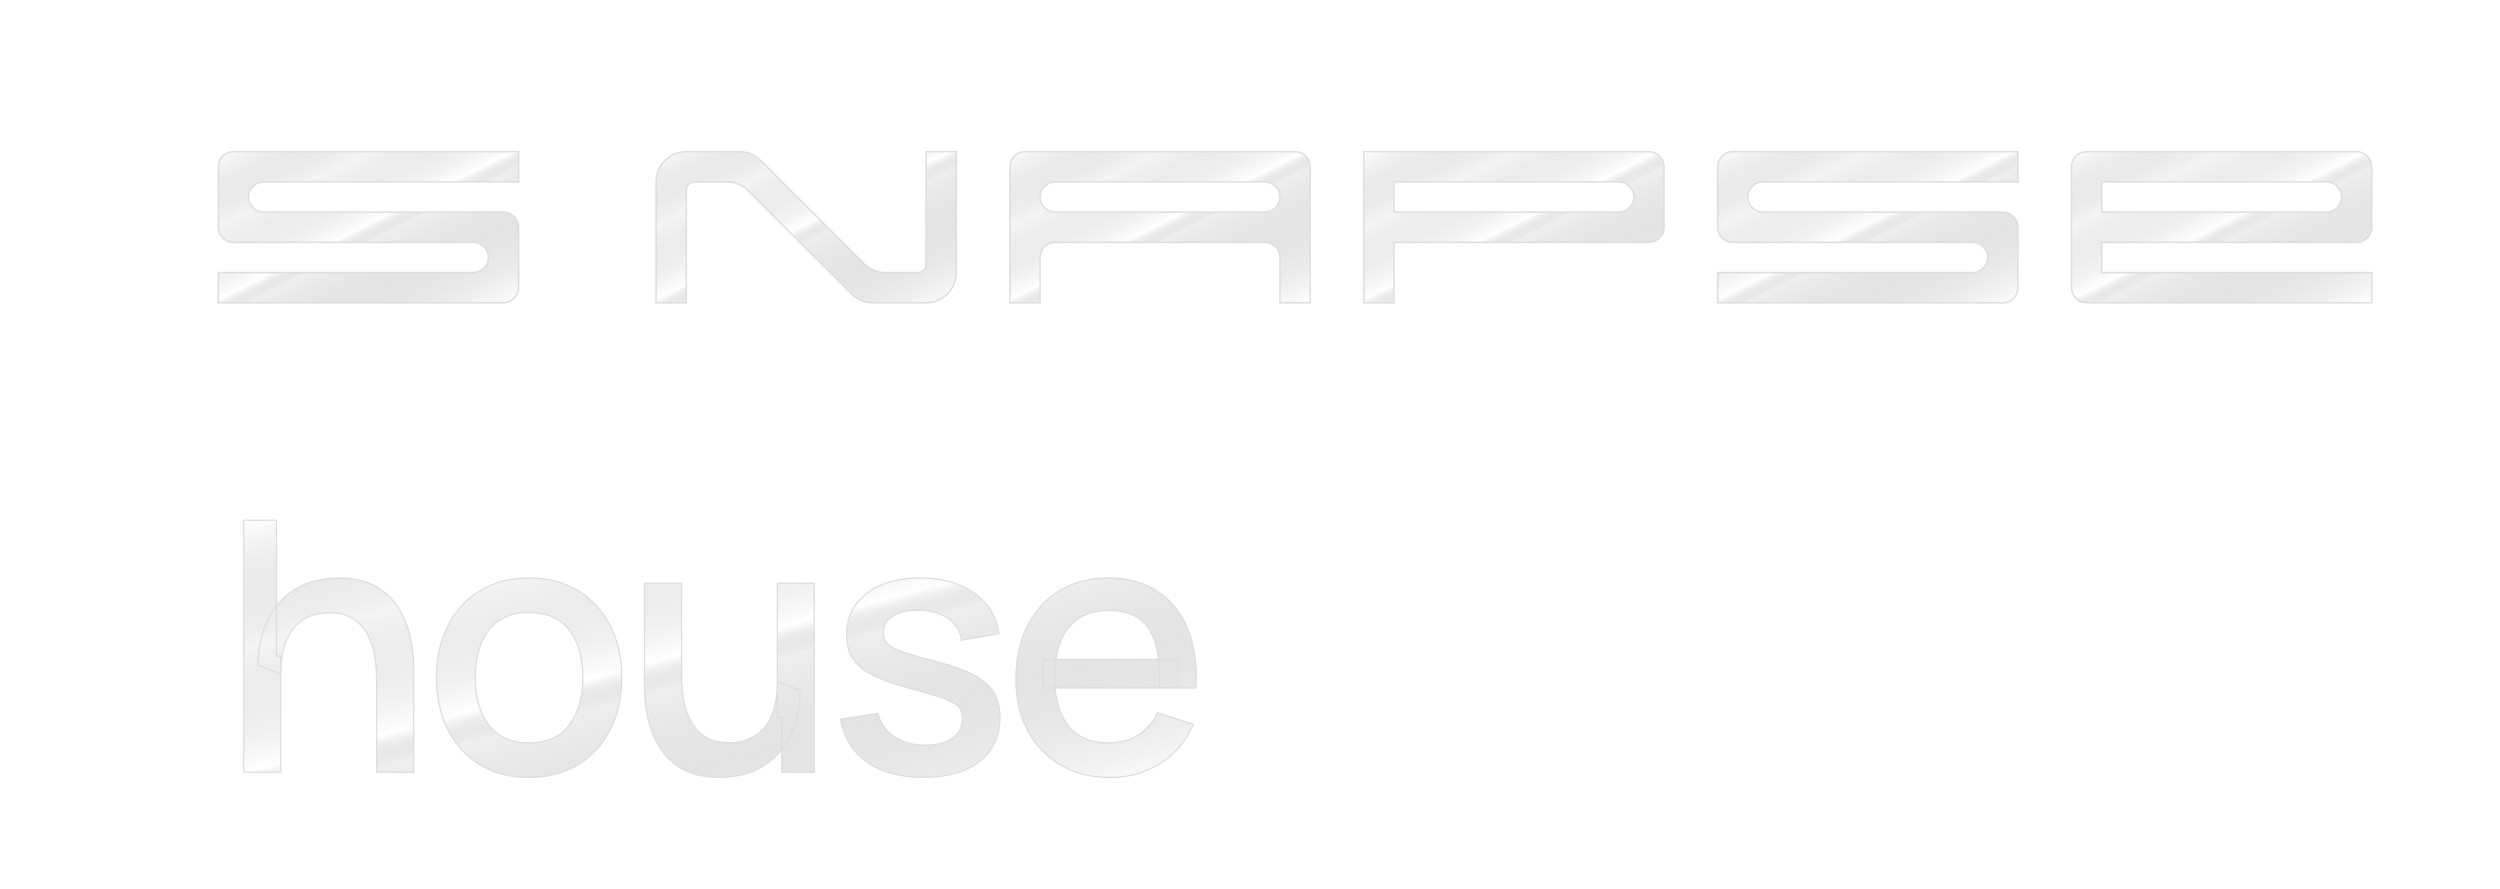
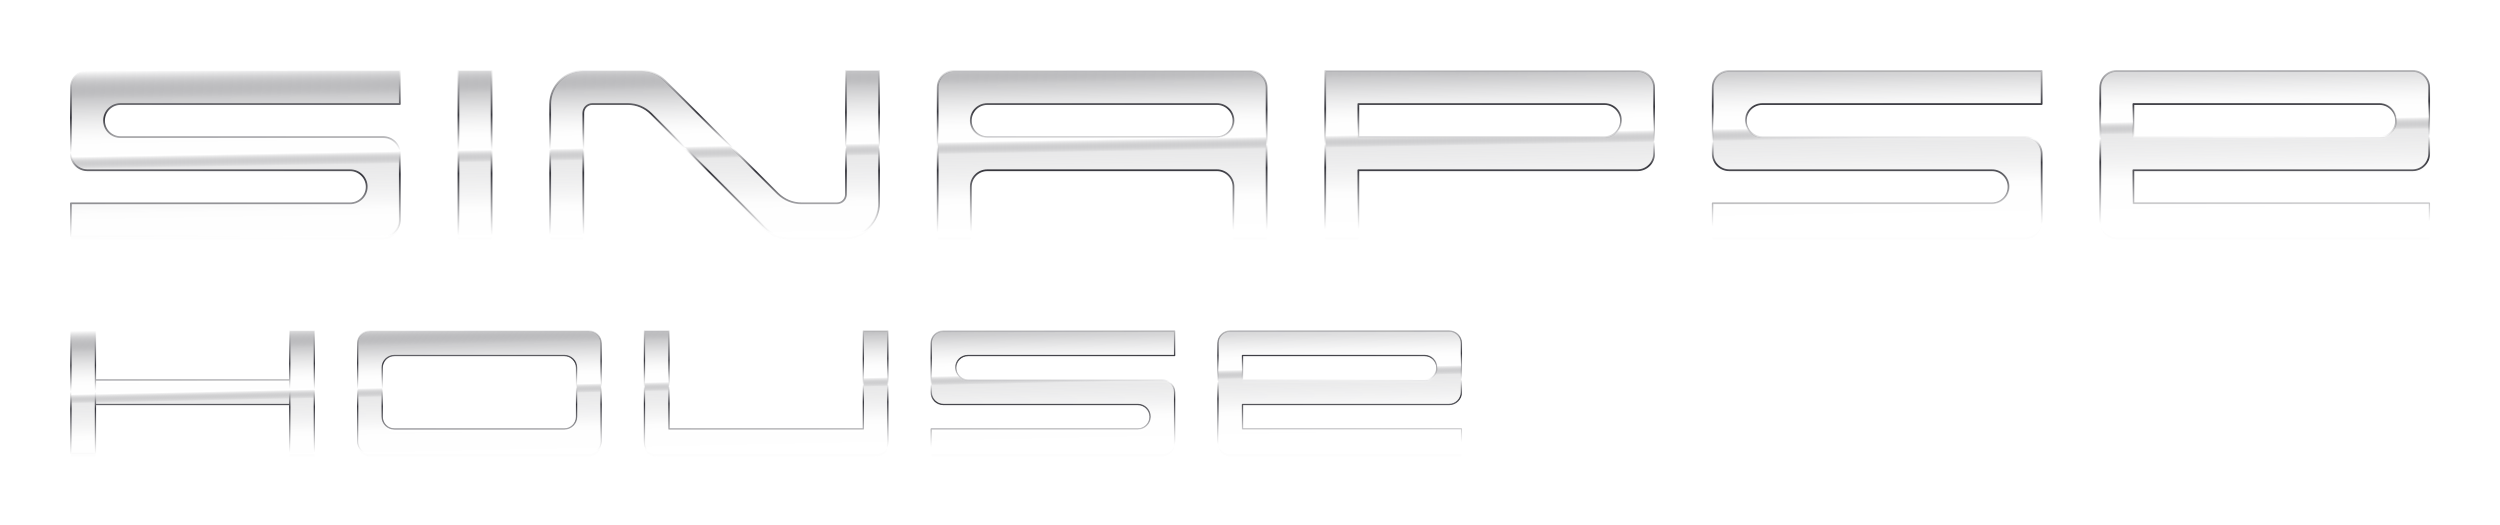
- <svg xmlns="http://www.w3.org/2000/svg" width="900" height="320" viewBox="0 0 900 320">
+ <svg xmlns="http://www.w3.org/2000/svg" width="1057.364" height="221.800" viewBox="0 0 1057.364 221.800">
  <defs>
-     <linearGradient id="silver" x2=".2" y2="1">
+     <linearGradient id="si-silver" x1="0" y1="0" x2=".18" y2="1">
      <stop stop-color="#fafafa" />
-       <stop offset=".2" stop-color="#5d5d5d" />
-       <stop offset=".46" stop-color="#f7f7f7" />
-       <stop offset=".52" stop-color="#777" />
-       <stop offset=".82" stop-color="#eee" />
-       <stop offset="1" stop-color="#b6b6b6" />
+       <stop offset=".18" stop-color="#77777c" />
+       <stop offset=".41" stop-color="#f8f8fa" />
+       <stop offset=".49" stop-color="#68686e" />
+       <stop offset=".7" stop-color="#dfdfe2" />
+       <stop offset="1" stop-color="#b2b2b8" />
    </linearGradient>
-     <linearGradient id="glass" x1="0" y1="0" x2="1" y2="1">
-       <stop stop-color="#fff" stop-opacity=".8" />
-       <stop offset=".25" stop-color="#a6a6a6" stop-opacity=".12" />
-       <stop offset=".49" stop-color="#fff" stop-opacity=".7" />
-       <stop offset=".55" stop-color="#999" stop-opacity=".16" />
-       <stop offset="1" stop-color="#fff" stop-opacity=".85" />
+     <linearGradient id="si-glass" x1="0" y1="0" x2=".24" y2="1">
+       <stop stop-color="#ffffff" stop-opacity=".92" />
+       <stop offset=".16" stop-color="#33333a" stop-opacity=".26" />
+       <stop offset=".4" stop-color="#ffffff" stop-opacity=".12" />
+       <stop offset=".49" stop-color="#ffffff" stop-opacity=".82" />
+       <stop offset=".56" stop-color="#33333a" stop-opacity=".1" />
+       <stop offset=".82" stop-color="#ffffff" stop-opacity=".15" />
+       <stop offset="1" stop-color="#ffffff" stop-opacity=".8" />
    </linearGradient>
-     <linearGradient id="frost" x2="1" y2="1">
-       <stop stop-color="#fff" stop-opacity=".95" />
-       <stop offset="1" stop-color="#999" stop-opacity=".6" />
+     <linearGradient id="si-frost" x2=".8" y2="1">
+       <stop stop-color="#ffffff" stop-opacity=".85" />
+       <stop offset="1" stop-color="#33333a" stop-opacity=".5" />
+     </linearGradient>
+     <linearGradient id="si-edge" x2=".1" y2="1">
+       <stop stop-color="#ffffff" />
+       <stop offset=".28" stop-color="#33333a" />
+       <stop offset=".49" stop-color="#ffffff" />
+       <stop offset=".63" stop-color="#33333a" />
+       <stop offset="1" stop-color="#ffffff" />
    </linearGradient>
  </defs>
-   <g color="#f5f5f5" fill="url(#glass)" stroke="#dddddd" stroke-width=".45">
-     <g transform="translate(40 16) scale(1.16)">
-       <path d="M117.08,42.66h9.38v-9.38H37.97c-2.59,0-4.69,2.1-4.69,4.69v18.76c0,2.59,2.1,4.69,4.69,4.69h4.69s69.73,0,69.73,0c2.59,0,4.69,2.1,4.69,4.69h0c0,2.59-2.1,4.69-4.69,4.69H42.66s-9.38,0-9.38,0v9.38h88.49c2.59,0,4.69-2.1,4.69-4.69v-18.76c0-2.59-2.1-4.69-4.69-4.69h-4.69s-69.73,0-69.73,0c-2.59,0-4.69-2.1-4.69-4.69h0c0-2.59,2.1-4.69,4.69-4.69h69.73Z" />
-       <path d="M252.92,33.28v34.98c0,1.4-1.14,2.54-2.54,2.54h-10.08c-2.49,0-4.87-.99-6.63-2.75l-6.63-6.63-6.64-6.63-12.13-12.13h0l-6.63-6.63c-1.76-1.76-4.14-2.75-6.63-2.75h-9.37s-7.13,0-7.13,0h0c-5.18,0-9.38,4.2-9.38,9.38h0s0,0,0,0v37.52h9.38v-34.98c0-1.4,1.14-2.54,2.54-2.54h10.09c2.49,0,4.87.99,6.63,2.75l16.01,16.01,6.63,6.64,2.74,2.74,6.63,6.63c1.76,1.76,4.14,2.75,6.63,2.75h9.39s7.12,0,7.12,0h0c5.18,0,9.38-4.2,9.38-9.38h0v-37.52h-9.38Z" />
-       <path d="M278.94,37.97v42.21h9.38v-14.07c0-2.59,2.1-4.69,4.69-4.69h65.04c2.59,0,4.69,2.1,4.69,4.69v14.07h9.38v-42.21c0-2.59-2.1-4.69-4.69-4.69h-83.8c-2.59,0-4.69,2.1-4.69,4.69ZM358.05,52.04h-65.04c-2.59,0-4.69-2.1-4.69-4.69h0c0-2.59,2.1-4.69,4.69-4.69h65.04c2.59,0,4.69,2.1,4.69,4.69h0c0,2.59-2.1,4.69-4.69,4.69Z" />
-       <path d="M388.76,33.28v46.9h9.38v-18.76h79.11c2.59,0,4.69-2.1,4.69-4.69v-18.76c0-2.59-2.1-4.69-4.69-4.69h-88.49ZM467.87,52.04h-69.73v-9.38h69.73c2.59,0,4.69,2.1,4.69,4.69h0c0,2.59-2.1,4.69-4.69,4.69Z" />
-       <path d="M507.96,47.35h0c0,2.59,2.1,4.69,4.69,4.69h74.42c2.59,0,4.69,2.1,4.69,4.69v18.76c0,2.59-2.1,4.69-4.69,4.69h-88.49v-9.38h79.11c2.59,0,4.69-2.1,4.69-4.69h0c0-2.59-2.1-4.69-4.69-4.69h-74.42c-2.59,0-4.69-2.1-4.69-4.69v-18.76c0-2.59,2.1-4.69,4.69-4.69h88.49v9.38h-79.11c-2.59,0-4.69,2.1-4.69,4.69Z" />
-       <path d="M692.2,33.28h-79.11c-2.59,0-4.69,2.1-4.69,4.69v37.52c0,2.59,2.1,4.69,4.69,4.69h88.49v-9.38h-83.8v-9.38h79.11c2.59,0,4.69-2.1,4.69-4.69v-18.76c0-2.59-2.1-4.69-4.69-4.69h-4.69ZM687.51,52.04h-69.73s0-9.38,0-9.38h69.73c2.59,0,4.69,2.1,4.69,4.69h0c0,2.59-2.1,4.69-4.69,4.69Z" />
+   <g transform="translate(0 1.2)" fill="#f5f5f5" opacity=".22">
+     <g transform="translate(30 30)">
+       <path d="M125.1 14.0H139.1V0.0H7.0C3.1 0.0 0.0 3.1 0.0 7.0V35.0C0.0 38.9 3.1 42.0 7.0 42.0H118.1C121.9 42.0 125.1 45.1 125.1 49.0C125.1 52.9 121.9 56.0 118.1 56.0H0.0V70.0H132.1C135.9 70.0 139.1 66.9 139.1 63.0V35.0C139.1 31.1 135.9 28.0 132.1 28.0H21.0C17.1 28.0 14.0 24.9 14.0 21.0C14.0 17.1 17.1 14.0 21.0 14.0H125.1ZM163.9 0.0H177.9V70.0H163.9V0.0ZM327.8 0.0V52.2C327.8 54.3 326.1 56.0 324.0 56.0H308.9C305.2 56.0 301.7 54.5 299.0 51.9L289.1 42.0L279.2 32.1L261.1 14.0L251.2 4.1C248.6 1.5 245.0 0.0 241.3 0.0H216.7C209.0 0.0 202.7 6.3 202.7 14.0V70.0H216.7V17.8C216.7 15.7 218.4 14.0 220.5 14.0H235.6C239.3 14.0 242.8 15.5 245.4 18.1L269.3 42.0L279.2 51.9L283.3 56.0L293.2 65.9C295.8 68.5 299.4 70.0 303.1 70.0H327.8C335.5 70.0 341.8 63.7 341.8 56.0V0.0H327.8ZM366.6 7.0V70.0H380.6V49.0C380.6 45.1 383.7 42.0 387.6 42.0H484.7C488.5 42.0 491.7 45.1 491.7 49.0V70.0H505.7V7.0C505.7 3.1 502.5 0.0 498.7 0.0H373.6C369.7 0.0 366.6 3.1 366.6 7.0ZM484.7 28.0H387.6C383.7 28.0 380.6 24.9 380.6 21.0C380.6 17.1 383.7 14.0 387.6 14.0H484.7C488.5 14.0 491.7 17.1 491.7 21.0C491.7 24.9 488.5 28.0 484.7 28.0ZM530.5 0.0V70.0H544.5V42.0H662.6C666.4 42.0 669.6 38.9 669.6 35.0V7.0C669.6 3.1 666.4 0.0 662.6 0.0H530.5ZM648.6 28.0H544.5V14.0H648.6C652.4 14.0 655.6 17.1 655.6 21.0C655.6 24.9 652.4 28.0 648.6 28.0ZM819.5 14.0H833.5V0.0H701.4C697.5 0.0 694.4 3.1 694.4 7.0V35.0C694.4 38.9 697.5 42.0 701.4 42.0H812.5C816.3 42.0 819.5 45.1 819.5 49.0C819.5 52.9 816.3 56.0 812.5 56.0H694.4V70.0H826.5C830.3 70.0 833.5 66.9 833.5 63.0V35.0C833.5 31.1 830.3 28.0 826.5 28.0H715.4C711.5 28.0 708.4 24.9 708.4 21.0C708.4 17.1 711.5 14.0 715.4 14.0H819.5ZM983.4 0.0H865.3C861.4 0.0 858.3 3.1 858.3 7.0V63.0C858.3 66.9 861.4 70.0 865.3 70.0H997.4V56.0H872.3V42.0H990.4C994.2 42.0 997.4 38.9 997.4 35.0V7.0C997.4 3.1 994.2 0.0 990.4 0.0H983.4ZM976.4 28.0H872.3V14.0H976.4C980.2 14.0 983.4 17.1 983.4 21.0C983.4 24.9 980.2 28.0 976.4 28.0Z" />
+       <path d="M0.0 0.0H14.0V70.0H0.0V0.0ZM125.1 0.0H139.1V70.0H125.1V0.0ZM14.0 28.0H125.1V42.0H14.0V28.0ZM170.9 0.0H296.0C299.8 0.0 303.0 3.1 303.0 7.0V63.0C303.0 66.9 299.8 70.0 296.0 70.0H170.9C167.0 70.0 163.9 66.9 163.9 63.0V7.0C163.9 3.1 167.0 0.0 170.9 0.0ZM184.9 14.0C181.0 14.0 177.9 17.1 177.9 21.0V49.0C177.9 52.9 181.0 56.0 184.9 56.0H282.0C285.8 56.0 289.0 52.9 289.0 49.0V21.0C289.0 17.1 285.8 14.0 282.0 14.0H184.9ZM327.8 0.0H341.8V56.0H452.9V0.0H466.9V63.0C466.9 67.7 464.5 70.0 459.9 70.0H334.8C330.1 70.0 327.8 67.7 327.8 63.0V0.0ZM616.8 14.0H630.8V0.0H498.7C494.8 0.0 491.7 3.1 491.7 7.0V35.0C491.7 38.9 494.8 42.0 498.7 42.0H609.8C613.6 42.0 616.8 45.1 616.8 49.0C616.8 52.9 613.6 56.0 609.8 56.0H491.7V70.0H623.8C627.6 70.0 630.8 66.9 630.8 63.0V35.0C630.8 31.1 627.6 28.0 623.8 28.0H512.7C508.8 28.0 505.7 24.9 505.7 21.0C505.7 17.1 508.8 14.0 512.7 14.0H616.8ZM780.7 0.0H662.6C658.7 0.0 655.6 3.1 655.6 7.0V63.0C655.6 66.9 658.7 70.0 662.6 70.0H794.7V56.0H669.6V42.0H787.7C791.5 42.0 794.7 38.9 794.7 35.0V7.0C794.7 3.1 791.5 0.0 787.7 0.0H780.7ZM773.7 28.0H669.6V14.0H773.7C777.5 14.0 780.7 17.1 780.7 21.0C780.7 24.9 777.5 28.0 773.7 28.0Z" transform="translate(0 110) scale(0.74)" />
    </g>
-     <path transform="translate(79 278)" d="M56.574 0.0V-33.432Q56.574 -37.422 55.912 -41.611Q55.251 -45.801 53.403 -49.402Q51.555 -53.004 48.185 -55.209Q44.814 -57.414 39.396 -57.414Q35.847 -57.414 32.708 -56.227Q29.568 -55.041 27.195 -52.458Q24.822 -49.875 23.457 -45.675Q22.092 -41.475 22.092 -35.406L13.902 -38.472Q13.902 -47.733 17.367 -54.82Q20.832 -61.908 27.332 -65.898Q33.831 -69.888 43.008 -69.888Q50.064 -69.888 54.863 -67.599Q59.661 -65.31 62.654 -61.624Q65.646 -57.939 67.221 -53.613Q68.796 -49.287 69.363 -45.118Q69.93 -40.95 69.93 -37.8V0.0ZM8.736 0.0V-90.72H20.538V-41.79H22.092V0.0ZM111.426 1.89Q101.22 1.89 93.744 -2.709Q86.268 -7.308 82.194 -15.414Q78.12 -23.52 78.12 -34.062Q78.12 -44.73 82.278 -52.815Q86.436 -60.9 93.923 -65.415Q101.409 -69.93 111.426 -69.93Q121.653 -69.93 129.15 -65.341Q136.647 -60.753 140.732 -52.668Q144.816 -44.583 144.816 -34.062Q144.816 -23.415 140.7 -15.32Q136.584 -7.224 129.077 -2.667Q121.569 1.89 111.426 1.89ZM111.426 -10.542Q121.212 -10.542 126.021 -17.105Q130.83 -23.667 130.83 -34.062Q130.83 -44.751 125.968 -51.124Q121.107 -57.498 111.426 -57.498Q104.811 -57.498 100.538 -54.516Q96.264 -51.534 94.185 -46.263Q92.106 -40.992 92.106 -34.062Q92.106 -23.352 97.01 -16.947Q101.913 -10.542 111.426 -10.542ZM179.949 1.848Q172.893 1.848 168.094 -0.441Q163.296 -2.73 160.303 -6.416Q157.311 -10.101 155.736 -14.427Q154.161 -18.753 153.594 -22.922Q153.027 -27.09 153.027 -30.24V-68.04H166.383V-34.608Q166.383 -30.639 167.045 -26.439Q167.706 -22.239 169.554 -18.638Q171.402 -15.036 174.773 -12.831Q178.143 -10.626 183.561 -10.626Q187.11 -10.626 190.249 -11.813Q193.389 -12.999 195.762 -15.582Q198.135 -18.165 199.5 -22.386Q200.865 -26.607 200.865 -32.634L209.055 -29.568Q209.055 -20.307 205.59 -13.22Q202.125 -6.132 195.626 -2.142Q189.126 1.848 179.949 1.848ZM202.419 0.0V-19.656H200.865V-68.04H214.137V0.0ZM253.365 1.848Q240.954 1.848 233.142 -3.644Q225.33 -9.135 223.587 -19.068L237.069 -21.168Q238.35 -15.876 242.897 -12.81Q247.443 -9.744 254.247 -9.744Q260.442 -9.744 263.938 -12.264Q267.435 -14.784 267.435 -19.194Q267.435 -21.777 266.217 -23.383Q264.999 -24.99 261.082 -26.439Q257.166 -27.888 249.165 -30.03Q240.387 -32.34 235.273 -34.933Q230.16 -37.527 227.966 -41.023Q225.771 -44.52 225.771 -49.518Q225.771 -55.692 229.068 -60.291Q232.365 -64.89 238.308 -67.41Q244.251 -69.93 252.231 -69.93Q260.064 -69.93 266.186 -67.463Q272.307 -64.995 276.077 -60.49Q279.846 -55.986 280.623 -49.938L267.141 -47.502Q266.448 -52.395 262.531 -55.24Q258.615 -58.086 252.357 -58.338Q246.372 -58.59 242.666 -56.343Q238.959 -54.096 238.959 -50.19Q238.959 -47.943 240.387 -46.379Q241.815 -44.814 245.91 -43.344Q250.005 -41.874 257.985 -39.858Q266.553 -37.653 271.583 -34.986Q276.612 -32.319 278.807 -28.644Q281.001 -24.969 281.001 -19.698Q281.001 -9.639 273.651 -3.896Q266.301 1.848 253.365 1.848ZM320.691 1.89Q310.506 1.89 302.873 -2.562Q295.239 -7.014 290.976 -14.973Q286.713 -22.932 286.713 -33.432Q286.713 -44.583 290.903 -52.773Q295.092 -60.963 302.579 -65.446Q310.065 -69.93 320.019 -69.93Q330.414 -69.93 337.722 -65.1Q345.03 -60.27 348.653 -51.387Q352.275 -42.504 351.561 -30.324H338.373V-35.112Q338.247 -46.935 333.868 -52.594Q329.49 -58.254 320.523 -58.254Q310.653 -58.254 305.676 -52.027Q300.699 -45.801 300.699 -34.02Q300.699 -22.827 305.676 -16.685Q310.653 -10.542 320.019 -10.542Q326.193 -10.542 330.708 -13.335Q335.223 -16.128 337.743 -21.378L350.637 -17.262Q346.689 -8.148 338.625 -3.129Q330.561 1.89 320.691 1.89ZM296.415 -30.324V-40.572H344.967V-30.324Z" />
+   </g>
+   <g fill="url(#si-glass)" stroke="url(#si-edge)" stroke-width=".75" stroke-linejoin="round" paint-order="stroke fill">
+     <g transform="translate(30 30)">
+       <path d="M125.1 14.0H139.1V0.0H7.0C3.1 0.0 0.0 3.1 0.0 7.0V35.0C0.0 38.9 3.1 42.0 7.0 42.0H118.1C121.9 42.0 125.1 45.1 125.1 49.0C125.1 52.9 121.9 56.0 118.1 56.0H0.0V70.0H132.1C135.9 70.0 139.1 66.9 139.1 63.0V35.0C139.1 31.1 135.9 28.0 132.1 28.0H21.0C17.1 28.0 14.0 24.9 14.0 21.0C14.0 17.1 17.1 14.0 21.0 14.0H125.1ZM163.9 0.0H177.9V70.0H163.9V0.0ZM327.8 0.0V52.2C327.8 54.3 326.1 56.0 324.0 56.0H308.9C305.2 56.0 301.7 54.5 299.0 51.9L289.1 42.0L279.2 32.1L261.1 14.0L251.2 4.1C248.6 1.5 245.0 0.0 241.3 0.0H216.7C209.0 0.0 202.7 6.3 202.7 14.0V70.0H216.7V17.8C216.7 15.7 218.4 14.0 220.5 14.0H235.6C239.3 14.0 242.8 15.5 245.4 18.1L269.3 42.0L279.2 51.9L283.3 56.0L293.2 65.9C295.8 68.5 299.4 70.0 303.1 70.0H327.8C335.5 70.0 341.8 63.7 341.8 56.0V0.0H327.8ZM366.6 7.0V70.0H380.6V49.0C380.6 45.1 383.7 42.0 387.6 42.0H484.7C488.5 42.0 491.7 45.1 491.7 49.0V70.0H505.7V7.0C505.7 3.1 502.5 0.0 498.7 0.0H373.6C369.7 0.0 366.6 3.1 366.6 7.0ZM484.7 28.0H387.6C383.7 28.0 380.6 24.9 380.6 21.0C380.6 17.1 383.7 14.0 387.6 14.0H484.7C488.5 14.0 491.7 17.1 491.7 21.0C491.7 24.9 488.5 28.0 484.7 28.0ZM530.5 0.0V70.0H544.5V42.0H662.6C666.4 42.0 669.6 38.9 669.6 35.0V7.0C669.6 3.1 666.4 0.0 662.6 0.0H530.5ZM648.6 28.0H544.5V14.0H648.6C652.4 14.0 655.6 17.1 655.6 21.0C655.6 24.9 652.4 28.0 648.6 28.0ZM819.5 14.0H833.5V0.0H701.4C697.5 0.0 694.4 3.1 694.4 7.0V35.0C694.4 38.9 697.5 42.0 701.4 42.0H812.5C816.3 42.0 819.5 45.1 819.5 49.0C819.5 52.9 816.3 56.0 812.5 56.0H694.4V70.0H826.5C830.3 70.0 833.5 66.9 833.5 63.0V35.0C833.5 31.1 830.3 28.0 826.5 28.0H715.4C711.5 28.0 708.4 24.9 708.4 21.0C708.4 17.1 711.5 14.0 715.4 14.0H819.5ZM983.4 0.0H865.3C861.4 0.0 858.3 3.1 858.3 7.0V63.0C858.3 66.9 861.4 70.0 865.3 70.0H997.4V56.0H872.3V42.0H990.4C994.2 42.0 997.4 38.9 997.4 35.0V7.0C997.4 3.1 994.2 0.0 990.4 0.0H983.4ZM976.4 28.0H872.3V14.0H976.4C980.2 14.0 983.4 17.1 983.4 21.0C983.4 24.9 980.2 28.0 976.4 28.0Z" />
+       <path d="M0.0 0.0H14.0V70.0H0.0V0.0ZM125.1 0.0H139.1V70.0H125.1V0.0ZM14.0 28.0H125.1V42.0H14.0V28.0ZM170.9 0.0H296.0C299.8 0.0 303.0 3.1 303.0 7.0V63.0C303.0 66.9 299.8 70.0 296.0 70.0H170.9C167.0 70.0 163.9 66.9 163.9 63.0V7.0C163.9 3.1 167.0 0.0 170.9 0.0ZM184.9 14.0C181.0 14.0 177.9 17.1 177.9 21.0V49.0C177.9 52.9 181.0 56.0 184.9 56.0H282.0C285.8 56.0 289.0 52.9 289.0 49.0V21.0C289.0 17.1 285.8 14.0 282.0 14.0H184.9ZM327.8 0.0H341.8V56.0H452.9V0.0H466.9V63.0C466.9 67.7 464.5 70.0 459.9 70.0H334.8C330.1 70.0 327.8 67.7 327.8 63.0V0.0ZM616.8 14.0H630.8V0.0H498.7C494.8 0.0 491.7 3.1 491.7 7.0V35.0C491.7 38.9 494.8 42.0 498.7 42.0H609.8C613.6 42.0 616.8 45.1 616.8 49.0C616.8 52.9 613.6 56.0 609.8 56.0H491.7V70.0H623.8C627.6 70.0 630.8 66.9 630.8 63.0V35.0C630.8 31.1 627.6 28.0 623.8 28.0H512.7C508.8 28.0 505.7 24.9 505.7 21.0C505.7 17.1 508.8 14.0 512.7 14.0H616.8ZM780.7 0.0H662.6C658.7 0.0 655.6 3.1 655.6 7.0V63.0C655.6 66.9 658.7 70.0 662.6 70.0H794.7V56.0H669.6V42.0H787.7C791.5 42.0 794.7 38.9 794.7 35.0V7.0C794.7 3.1 791.5 0.0 787.7 0.0H780.7ZM773.7 28.0H669.6V14.0H773.7C777.5 14.0 780.7 17.1 780.7 21.0C780.7 24.9 777.5 28.0 773.7 28.0Z" transform="translate(0 110) scale(0.74)" />
+     </g>
+   </g>
+   <g fill="none" stroke="url(#si-edge)" stroke-width=".22" opacity=".9">
+     <g transform="translate(30 30)">
+       <path d="M125.1 14.0H139.1V0.0H7.0C3.1 0.0 0.0 3.1 0.0 7.0V35.0C0.0 38.9 3.1 42.0 7.0 42.0H118.1C121.9 42.0 125.1 45.1 125.1 49.0C125.1 52.9 121.9 56.0 118.1 56.0H0.0V70.0H132.1C135.9 70.0 139.1 66.9 139.1 63.0V35.0C139.1 31.1 135.9 28.0 132.1 28.0H21.0C17.1 28.0 14.0 24.9 14.0 21.0C14.0 17.1 17.1 14.0 21.0 14.0H125.1ZM163.9 0.0H177.9V70.0H163.9V0.0ZM327.8 0.0V52.2C327.8 54.3 326.1 56.0 324.0 56.0H308.9C305.2 56.0 301.7 54.5 299.0 51.9L289.1 42.0L279.2 32.1L261.1 14.0L251.2 4.1C248.6 1.5 245.0 0.0 241.3 0.0H216.7C209.0 0.0 202.7 6.3 202.7 14.0V70.0H216.7V17.8C216.7 15.7 218.4 14.0 220.5 14.0H235.6C239.3 14.0 242.8 15.5 245.4 18.1L269.3 42.0L279.2 51.9L283.3 56.0L293.2 65.9C295.8 68.5 299.4 70.0 303.1 70.0H327.8C335.5 70.0 341.8 63.7 341.8 56.0V0.0H327.8ZM366.6 7.0V70.0H380.6V49.0C380.6 45.1 383.7 42.0 387.6 42.0H484.7C488.5 42.0 491.7 45.1 491.7 49.0V70.0H505.7V7.0C505.7 3.1 502.5 0.0 498.7 0.0H373.6C369.7 0.0 366.6 3.1 366.6 7.0ZM484.7 28.0H387.6C383.7 28.0 380.6 24.9 380.6 21.0C380.6 17.1 383.7 14.0 387.6 14.0H484.7C488.5 14.0 491.7 17.1 491.7 21.0C491.7 24.9 488.5 28.0 484.7 28.0ZM530.5 0.0V70.0H544.5V42.0H662.6C666.4 42.0 669.6 38.9 669.6 35.0V7.0C669.6 3.1 666.4 0.0 662.6 0.0H530.5ZM648.6 28.0H544.5V14.0H648.6C652.4 14.0 655.6 17.1 655.6 21.0C655.6 24.9 652.4 28.0 648.6 28.0ZM819.5 14.0H833.5V0.0H701.4C697.5 0.0 694.4 3.1 694.4 7.0V35.0C694.4 38.9 697.5 42.0 701.4 42.0H812.5C816.3 42.0 819.5 45.1 819.5 49.0C819.5 52.9 816.3 56.0 812.5 56.0H694.4V70.0H826.5C830.3 70.0 833.5 66.9 833.5 63.0V35.0C833.5 31.1 830.3 28.0 826.5 28.0H715.4C711.5 28.0 708.4 24.9 708.4 21.0C708.4 17.1 711.5 14.0 715.4 14.0H819.5ZM983.4 0.0H865.3C861.4 0.0 858.3 3.1 858.3 7.0V63.0C858.3 66.9 861.4 70.0 865.3 70.0H997.4V56.0H872.3V42.0H990.4C994.2 42.0 997.4 38.9 997.4 35.0V7.0C997.4 3.1 994.2 0.0 990.4 0.0H983.4ZM976.4 28.0H872.3V14.0H976.4C980.2 14.0 983.4 17.1 983.4 21.0C983.4 24.9 980.2 28.0 976.4 28.0Z" />
+       <path d="M0.0 0.0H14.0V70.0H0.0V0.0ZM125.1 0.0H139.1V70.0H125.1V0.0ZM14.0 28.0H125.1V42.0H14.0V28.0ZM170.9 0.0H296.0C299.8 0.0 303.0 3.1 303.0 7.0V63.0C303.0 66.9 299.8 70.0 296.0 70.0H170.9C167.0 70.0 163.9 66.9 163.9 63.0V7.0C163.9 3.1 167.0 0.0 170.9 0.0ZM184.9 14.0C181.0 14.0 177.9 17.1 177.9 21.0V49.0C177.9 52.9 181.0 56.0 184.9 56.0H282.0C285.8 56.0 289.0 52.9 289.0 49.0V21.0C289.0 17.1 285.8 14.0 282.0 14.0H184.9ZM327.8 0.0H341.8V56.0H452.9V0.0H466.9V63.0C466.9 67.7 464.5 70.0 459.9 70.0H334.8C330.1 70.0 327.8 67.7 327.8 63.0V0.0ZM616.8 14.0H630.8V0.0H498.7C494.8 0.0 491.7 3.1 491.7 7.0V35.0C491.7 38.9 494.8 42.0 498.7 42.0H609.8C613.6 42.0 616.8 45.1 616.8 49.0C616.8 52.9 613.6 56.0 609.8 56.0H491.7V70.0H623.8C627.6 70.0 630.8 66.9 630.8 63.0V35.0C630.8 31.1 627.6 28.0 623.8 28.0H512.7C508.8 28.0 505.7 24.9 505.7 21.0C505.7 17.1 508.8 14.0 512.7 14.0H616.8ZM780.7 0.0H662.6C658.7 0.0 655.6 3.1 655.6 7.0V63.0C655.6 66.9 658.7 70.0 662.6 70.0H794.7V56.0H669.6V42.0H787.7C791.5 42.0 794.7 38.9 794.7 35.0V7.0C794.7 3.1 791.5 0.0 787.7 0.0H780.7ZM773.7 28.0H669.6V14.0H773.7C777.5 14.0 780.7 17.1 780.7 21.0C780.7 24.9 777.5 28.0 773.7 28.0Z" transform="translate(0 110) scale(0.74)" />
+     </g>
  </g>
</svg>
